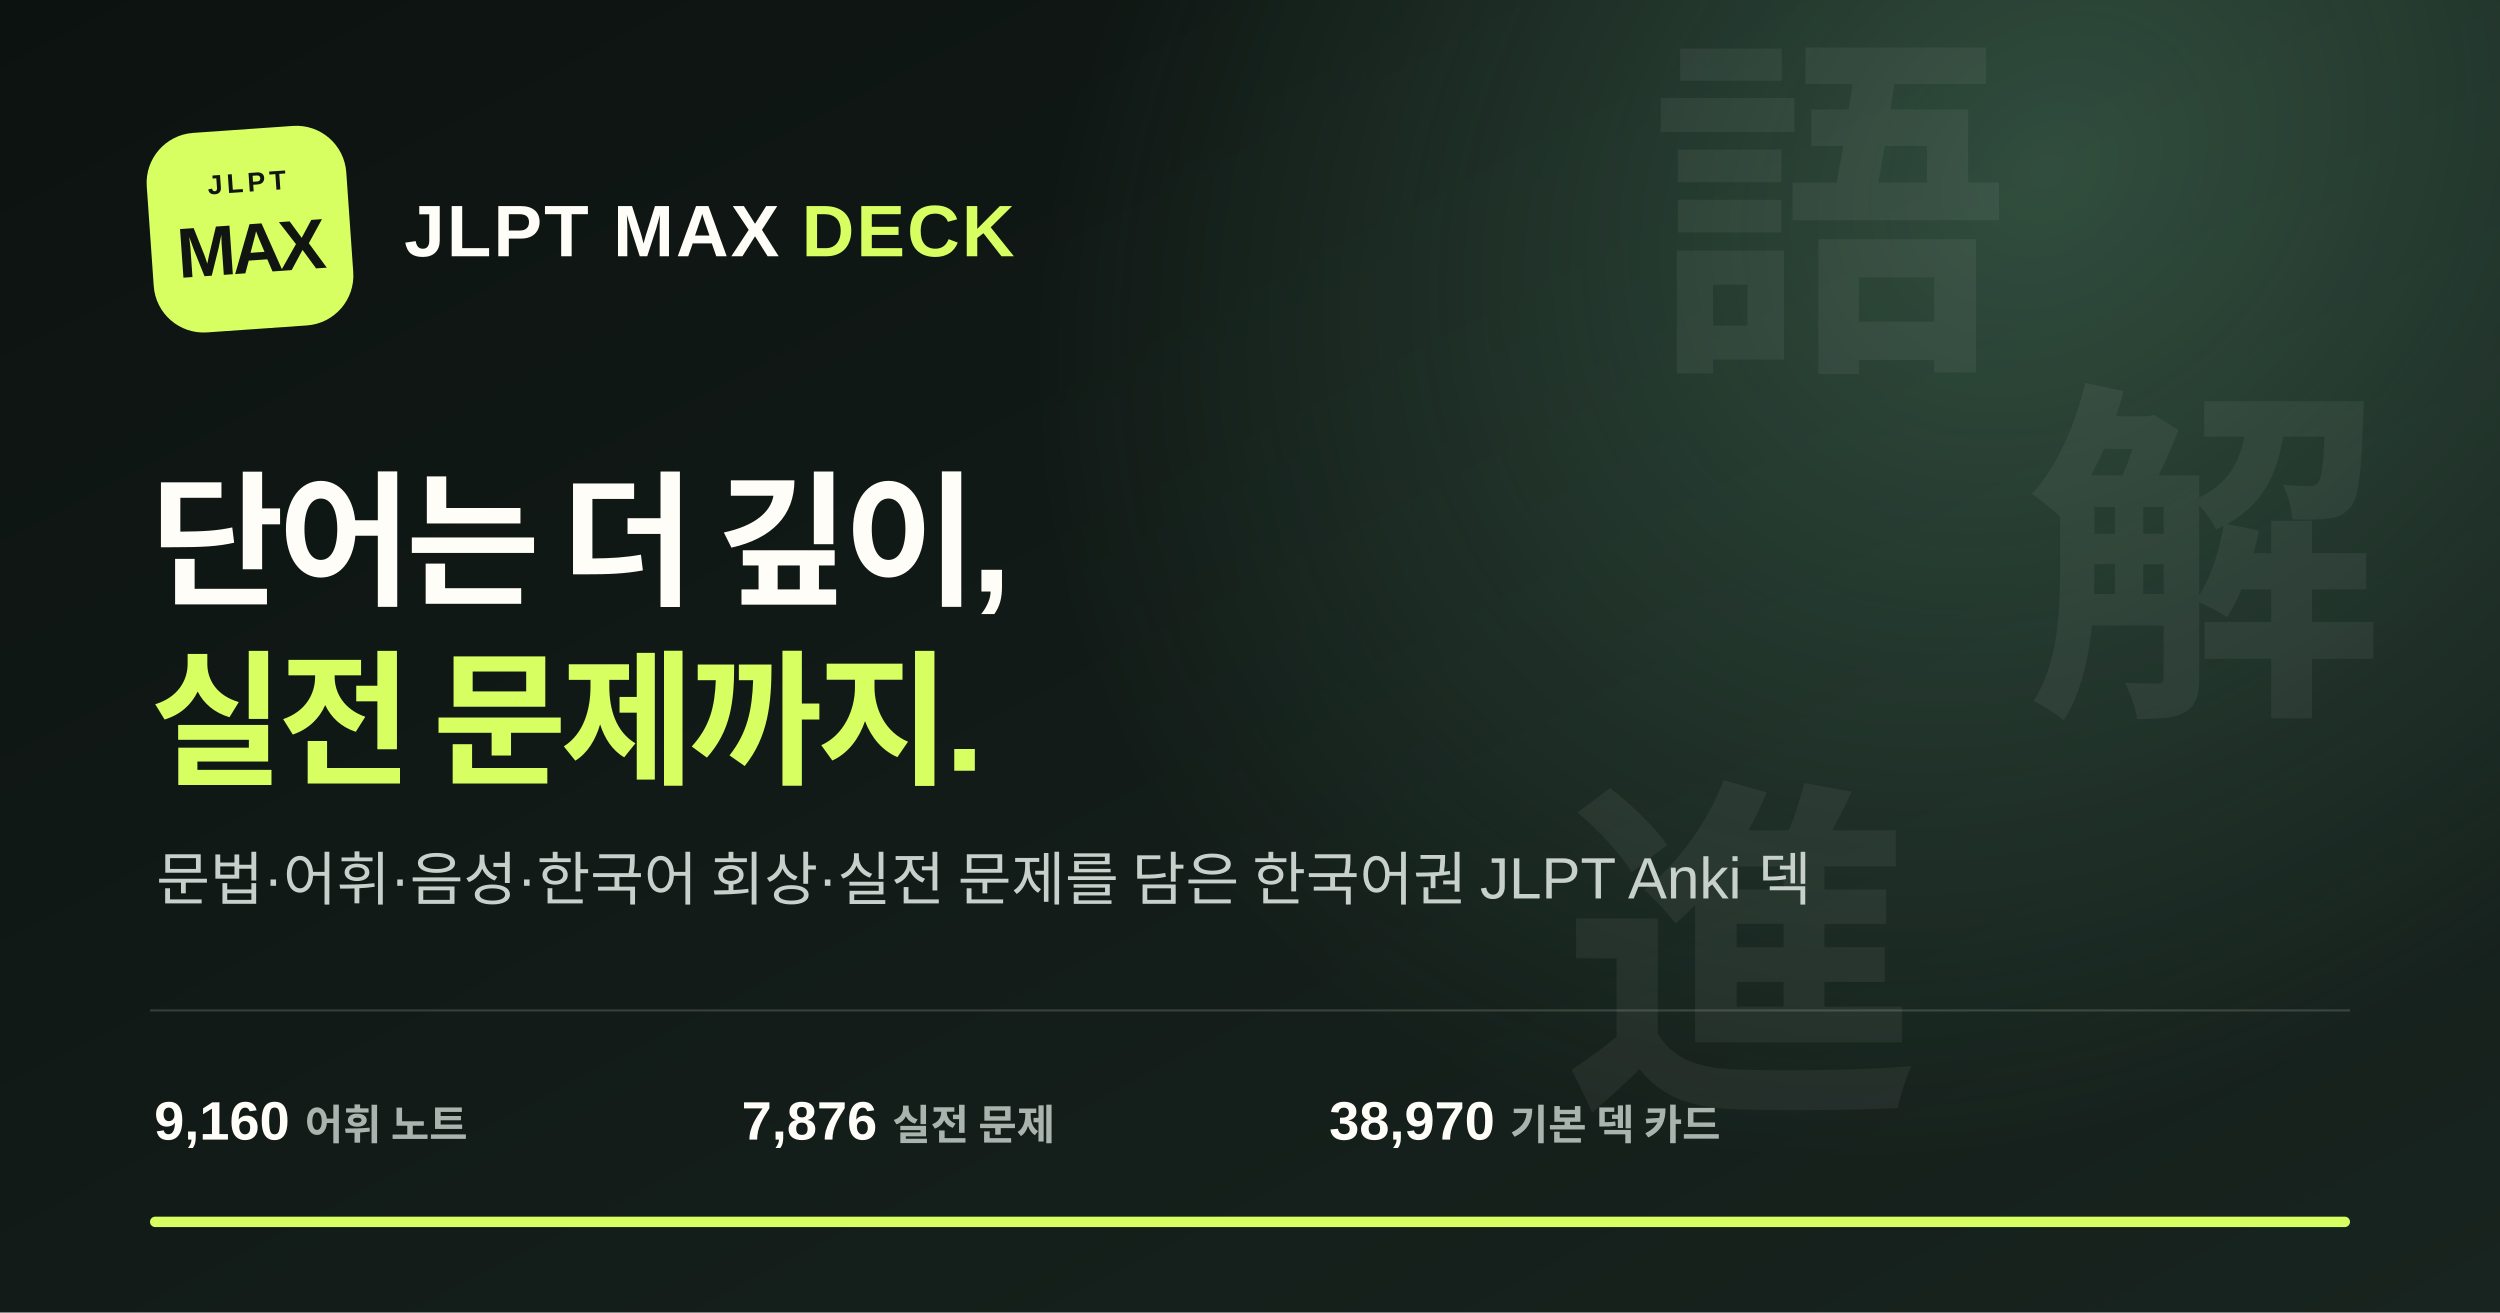
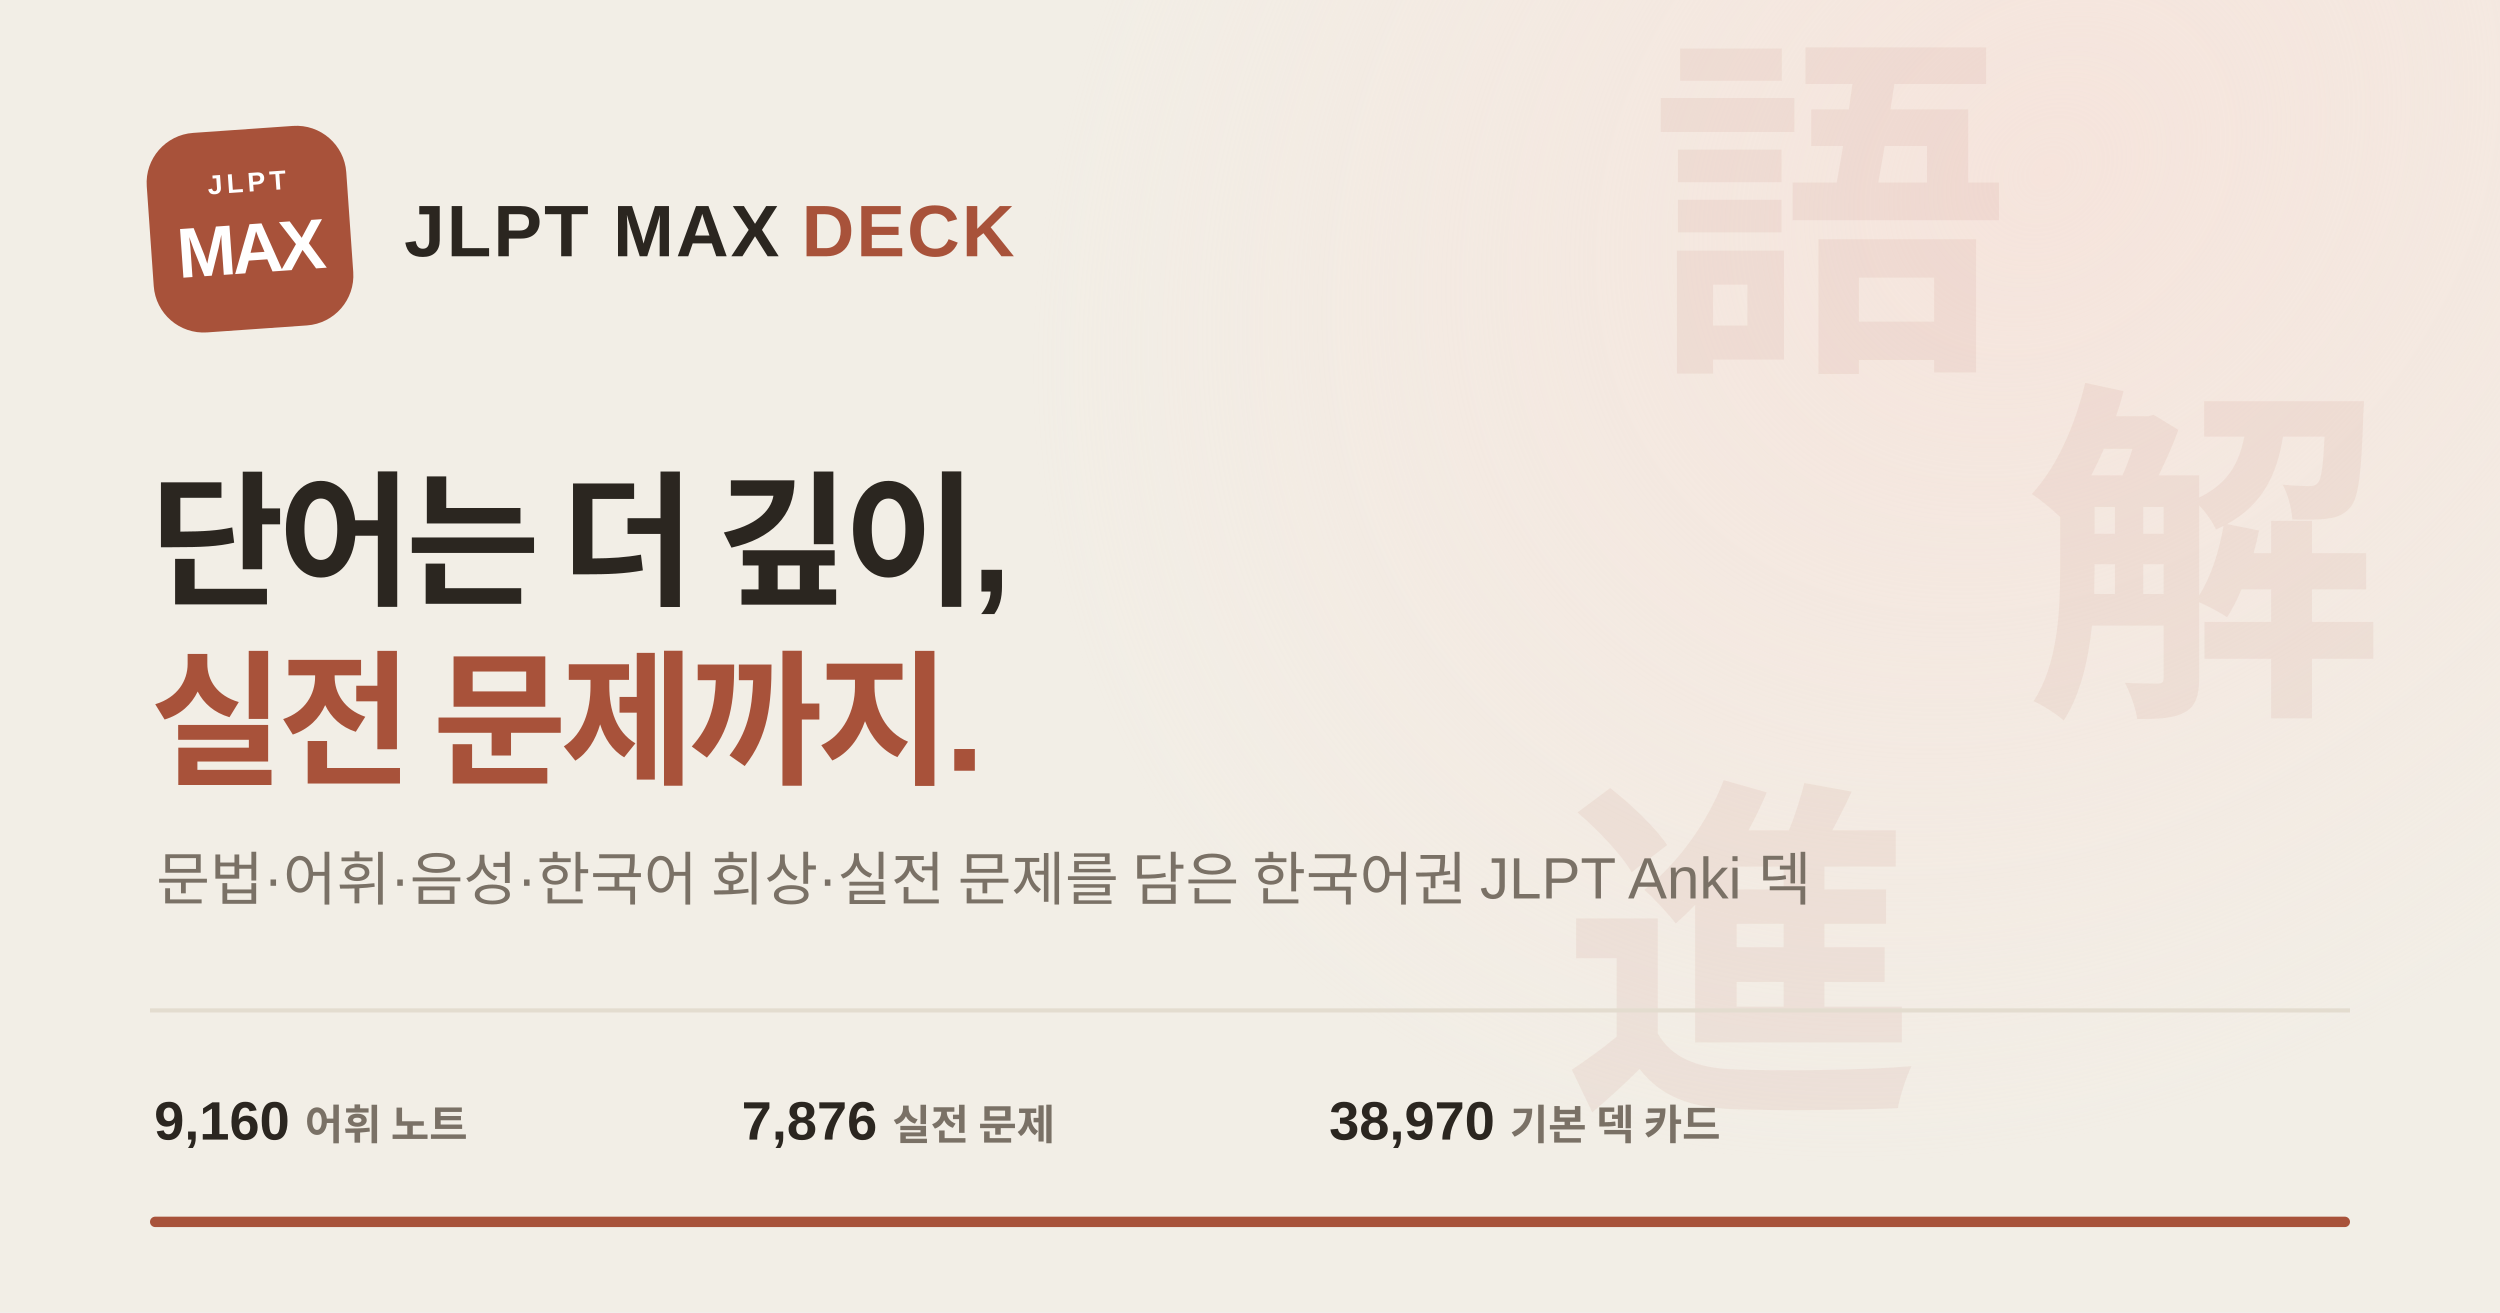
<svg xmlns="http://www.w3.org/2000/svg" width="1200" height="630" viewBox="0 0 1200 630" role="img" aria-labelledby="title description">
  <defs>
-     <linearGradient id="background" x1="0" y1="0" x2="1" y2="1">
-       <stop offset="0" stop-color="#0c1210" />
-       <stop offset="1" stop-color="#18241f" />
-     </linearGradient>
    <radialGradient id="glow" cx="0" cy="0" r="1" gradientTransform="translate(982 84) rotate(139) scale(526 430)" gradientUnits="userSpaceOnUse">
-       <stop stop-color="#8ee6b1" stop-opacity=".25" />
-       <stop offset="1" stop-color="#8ee6b1" stop-opacity="0" />
+       <stop stop-color="#f6e3db" stop-opacity=".9" />
+       <stop offset="1" stop-color="#f6e3db" stop-opacity="0" />
    </radialGradient>
  </defs>
-   <rect width="1200" height="630" fill="url(#background)" />
+   <rect width="1200" height="630" fill="#f2eee6" />
  <rect width="1200" height="630" fill="url(#glow)" />
-   <g fill="#fffdf7" opacity=".055" font-family="Arial, Helvetica, sans-serif" font-size="172" font-weight="900">
+   <g fill="#a8523a" opacity=".08" font-family="Hiragino Mincho ProN, Yu Mincho, Noto Serif JP, serif" font-size="172" font-weight="600">
    <text x="792" y="164">語</text>
    <text x="972" y="330">解</text>
    <text x="750" y="520">進</text>
  </g>
  <g transform="translate(72 62)">
    <g transform="rotate(-4 48 48)">
-       <rect width="96" height="96" rx="24" fill="#d8ff62" />
-       <text x="48" y="30" fill="#101512" font-family="Arial, Helvetica, sans-serif" font-size="13" font-weight="900" letter-spacing="2" text-anchor="middle">JLPT</text>
-       <text x="48" y="69" fill="#101512" font-family="Arial, Helvetica, sans-serif" font-size="34" font-weight="900" letter-spacing="-2" text-anchor="middle">MAX</text>
+       <rect width="96" height="96" rx="24" fill="#a8523a" />
+       <text x="48" y="30" fill="#ffffff" font-family="Arial, Helvetica, sans-serif" font-size="13" font-weight="900" letter-spacing="2" text-anchor="middle">JLPT</text>
+       <text x="48" y="69" fill="#ffffff" font-family="Arial, Helvetica, sans-serif" font-size="34" font-weight="900" letter-spacing="-2" text-anchor="middle">MAX</text>
    </g>
-     <text x="122" y="61" fill="#fffdf7" font-family="Arial, Apple SD Gothic Neo, Noto Sans KR, sans-serif" font-size="35" font-weight="800" letter-spacing="1">JLPT MAX <tspan fill="#d8ff62">DECK</tspan>
+     <text x="122" y="61" fill="#2b2620" font-family="Arial, Apple SD Gothic Neo, Noto Sans KR, sans-serif" font-size="35" font-weight="800" letter-spacing="1">JLPT MAX <tspan fill="#a8523a">DECK</tspan>
    </text>
  </g>
-   <text x="72" y="285" fill="#fffdf7" font-family="Arial, Apple SD Gothic Neo, Noto Sans KR, sans-serif" font-size="70" font-weight="800" letter-spacing="-3">단어는 더 깊이,</text>
-   <text x="72" y="371" fill="#d8ff62" font-family="Arial, Apple SD Gothic Neo, Noto Sans KR, sans-serif" font-size="70" font-weight="800" letter-spacing="-3">실전 문제까지.</text>
-   <text x="75" y="432" fill="#c8d0cb" font-family="Arial, Apple SD Gothic Neo, Noto Sans KR, sans-serif" font-size="28" font-weight="500">문법·어휘·음성·한국어 회상·실전 문제를 담은 한국어권 JLPT Anki 덱</text>
-   <line x1="72" y1="485" x2="1128" y2="485" stroke="#fffdf7" stroke-opacity=".16" />
-   <g fill="#fffdf7" font-family="Arial, Apple SD Gothic Neo, Noto Sans KR, sans-serif">
-     <text x="74" y="547" font-size="26" font-weight="800">9,160 <tspan fill="#aab4ae" font-size="20" font-weight="600">어휘 노트</tspan>
+   <text x="72" y="285" fill="#2b2620" font-family="Arial, Apple SD Gothic Neo, Noto Sans KR, sans-serif" font-size="70" font-weight="800" letter-spacing="-3">단어는 더 깊이,</text>
+   <text x="72" y="371" fill="#a8523a" font-family="Arial, Apple SD Gothic Neo, Noto Sans KR, sans-serif" font-size="70" font-weight="800" letter-spacing="-3">실전 문제까지.</text>
+   <text x="75" y="432" fill="#7a7166" font-family="Arial, Apple SD Gothic Neo, Noto Sans KR, sans-serif" font-size="28" font-weight="500">문법·어휘·음성·한국어 회상·실전 문제를 담은 한국어권 JLPT Anki 덱</text>
+   <line x1="72" y1="485" x2="1128" y2="485" stroke="#e3dccf" stroke-width="2" />
+   <g fill="#2b2620" font-family="Arial, Apple SD Gothic Neo, Noto Sans KR, sans-serif">
+     <text x="74" y="547" font-size="26" font-weight="800">9,160 <tspan fill="#7a7166" font-size="20" font-weight="600">어휘 노트</tspan>
    </text>
-     <text x="356" y="547" font-size="26" font-weight="800">7,876 <tspan fill="#aab4ae" font-size="20" font-weight="600">실전 문제</tspan>
+     <text x="356" y="547" font-size="26" font-weight="800">7,876 <tspan fill="#7a7166" font-size="20" font-weight="600">실전 문제</tspan>
    </text>
-     <text x="638" y="547" font-size="26" font-weight="800">38,970 <tspan fill="#aab4ae" font-size="20" font-weight="600">기본 덱 카드</tspan>
+     <text x="638" y="547" font-size="26" font-weight="800">38,970 <tspan fill="#7a7166" font-size="20" font-weight="600">기본 덱 카드</tspan>
    </text>
  </g>
-   <rect x="72" y="584" width="1056" height="5" rx="2.5" fill="#d8ff62" />
+   <rect x="72" y="584" width="1056" height="5" rx="2.5" fill="#a8523a" />
</svg>
